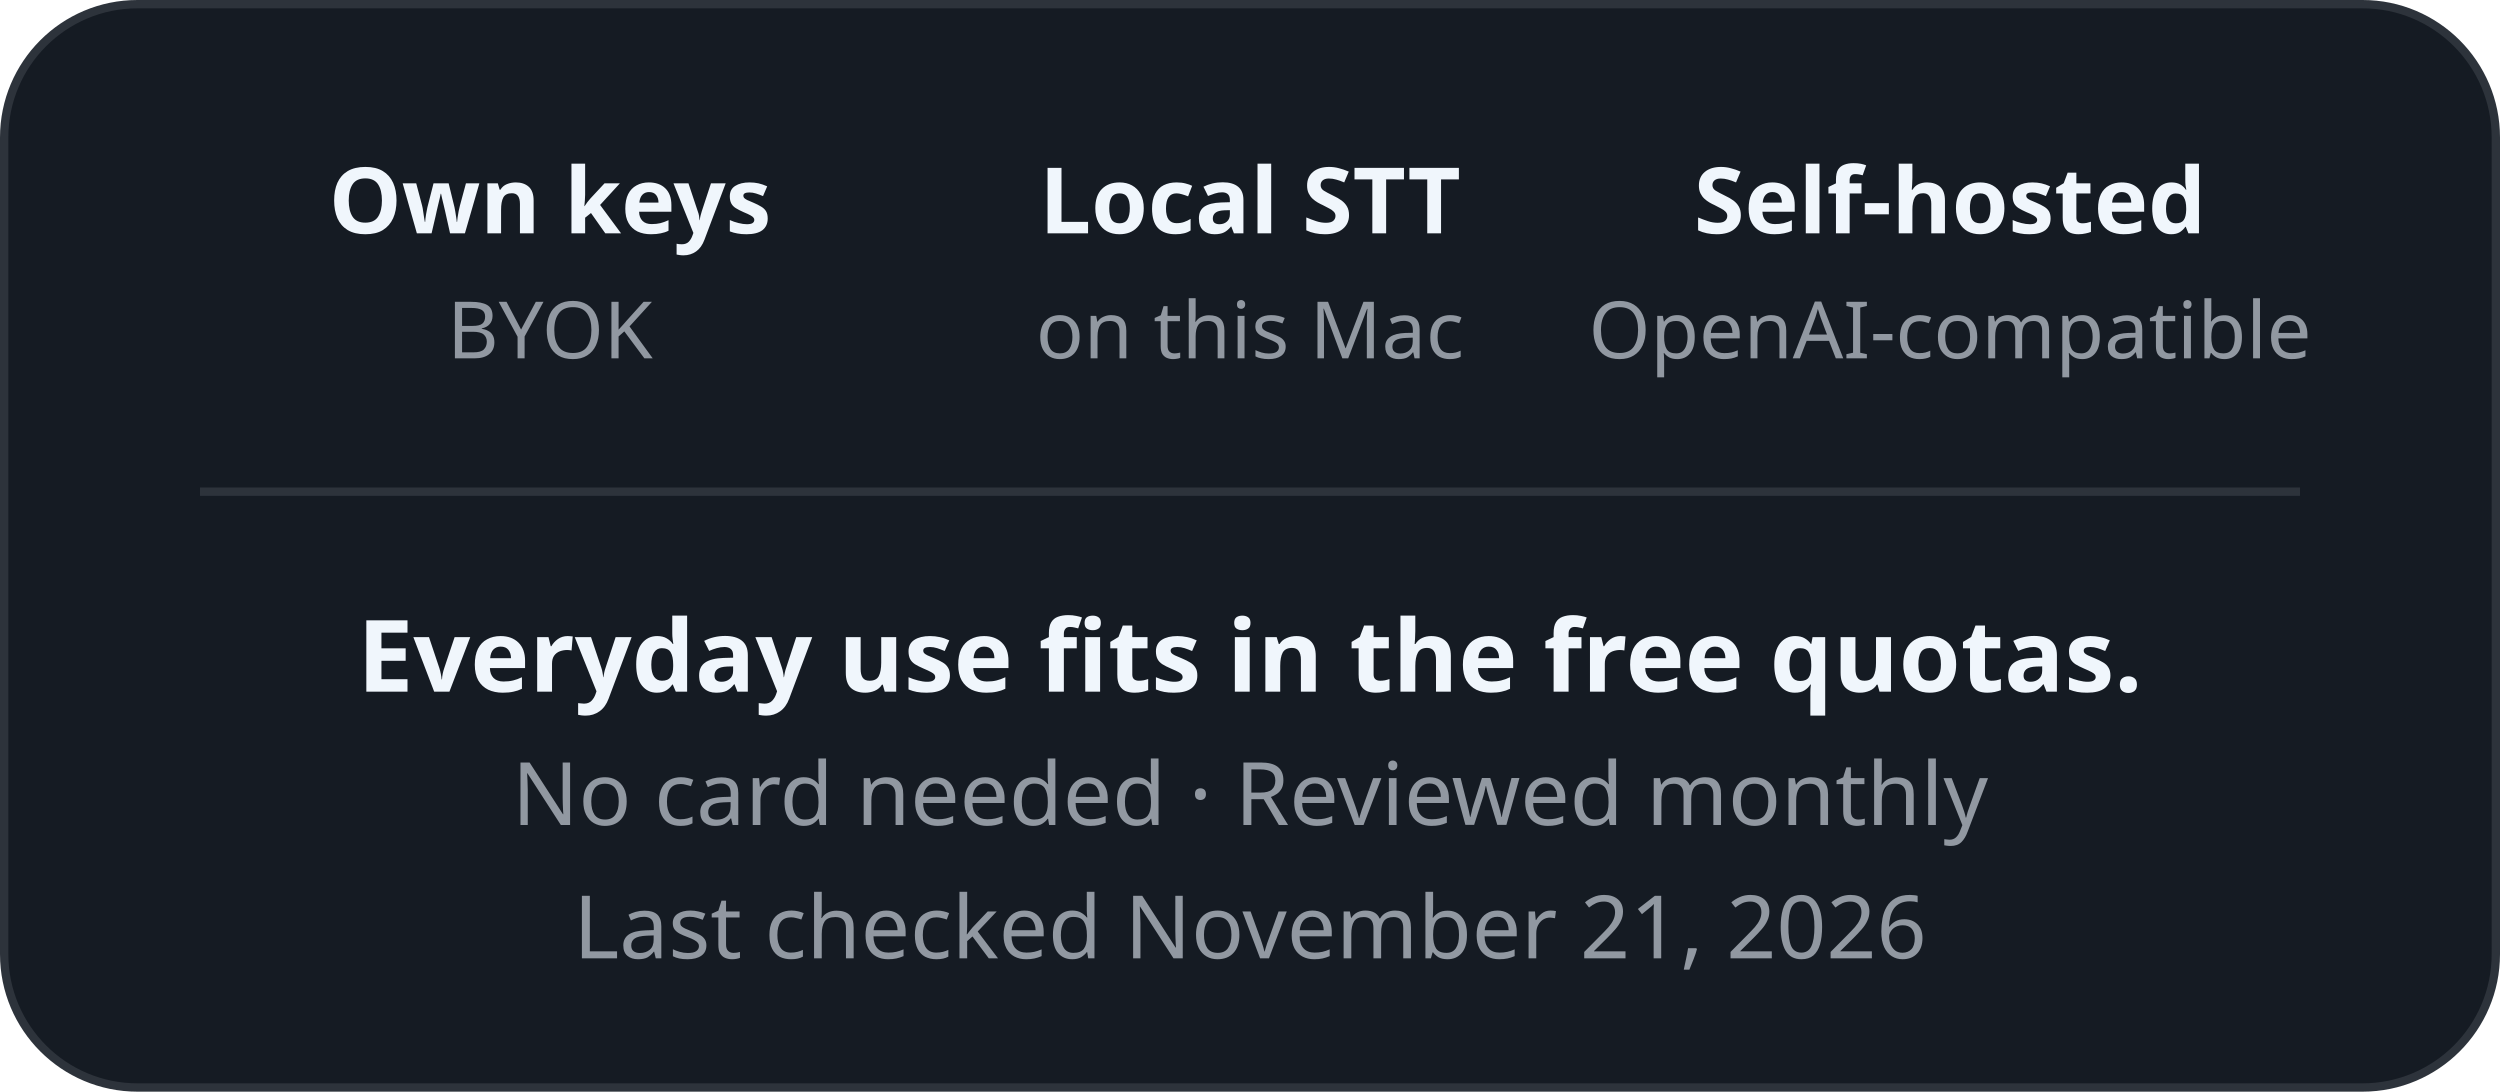
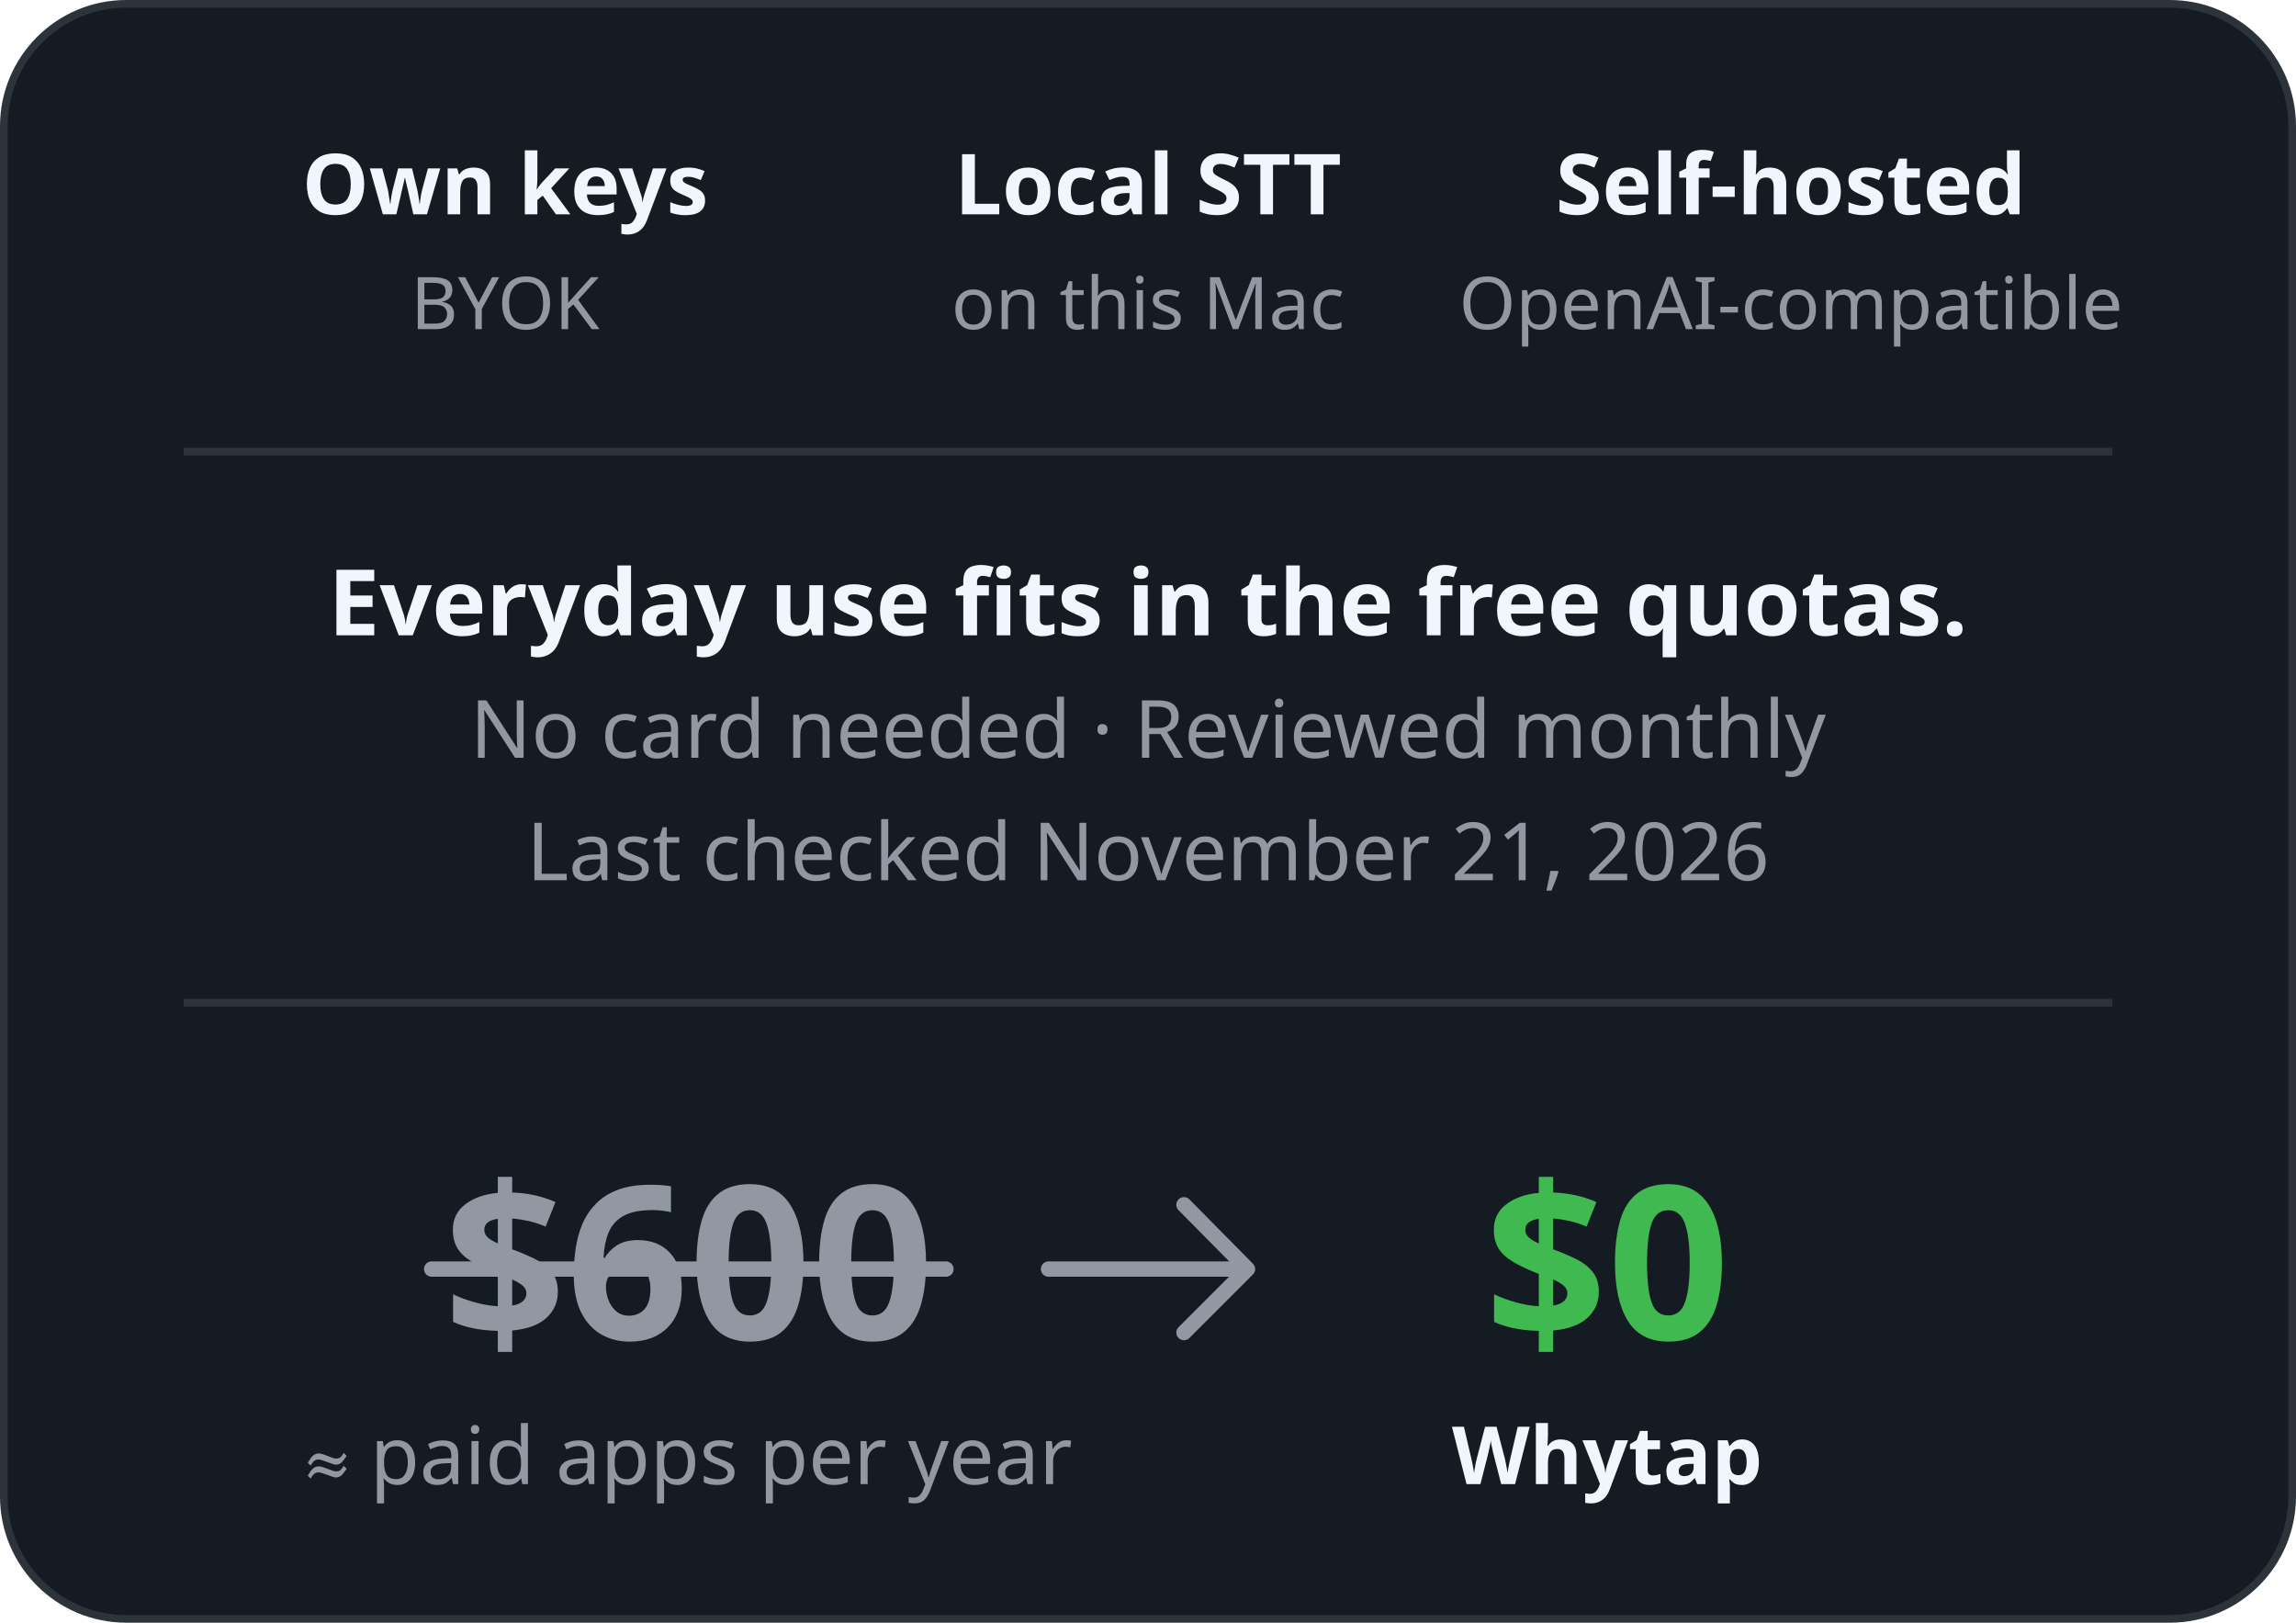
- <svg xmlns="http://www.w3.org/2000/svg" width="300" height="131" viewBox="0 0 300 131">
-   <rect x="0.5" y="0.5" width="299" height="130" rx="16" fill="#151b23" stroke="#2d333b" />
+ <svg xmlns="http://www.w3.org/2000/svg" width="300" height="212" viewBox="0 0 300 212">
+   <rect x="0.5" y="0.5" width="299" height="211" rx="16" fill="#151b23" stroke="#2d333b" />
  <text x="66.0" y="28" text-anchor="middle" font-family="-apple-system, BlinkMacSystemFont, 'Segoe UI', 'Noto Sans', Helvetica, Arial, sans-serif" font-size="11" font-weight="600" fill="#f0f6fc">Own keys</text>
  <text x="66.0" y="43" text-anchor="middle" font-family="-apple-system, BlinkMacSystemFont, 'Segoe UI', 'Noto Sans', Helvetica, Arial, sans-serif" font-size="9.5" font-weight="400" fill="#9198a1">BYOK</text>
  <text x="150.0" y="28" text-anchor="middle" font-family="-apple-system, BlinkMacSystemFont, 'Segoe UI', 'Noto Sans', Helvetica, Arial, sans-serif" font-size="11" font-weight="600" fill="#f0f6fc">Local STT</text>
  <text x="150.0" y="43" text-anchor="middle" font-family="-apple-system, BlinkMacSystemFont, 'Segoe UI', 'Noto Sans', Helvetica, Arial, sans-serif" font-size="9.5" font-weight="400" fill="#9198a1">on this Mac</text>
  <text x="234.0" y="28" text-anchor="middle" font-family="-apple-system, BlinkMacSystemFont, 'Segoe UI', 'Noto Sans', Helvetica, Arial, sans-serif" font-size="11" font-weight="600" fill="#f0f6fc">Self-hosted</text>
  <text x="234.0" y="43" text-anchor="middle" font-family="-apple-system, BlinkMacSystemFont, 'Segoe UI', 'Noto Sans', Helvetica, Arial, sans-serif" font-size="9.5" font-weight="400" fill="#9198a1">OpenAI-compatible</text>
  <line x1="24" y1="59" x2="276" y2="59" stroke="#2d333b" />
  <text x="150.0" y="83" text-anchor="middle" font-family="-apple-system, BlinkMacSystemFont, 'Segoe UI', 'Noto Sans', Helvetica, Arial, sans-serif" font-size="12" font-weight="600" fill="#f0f6fc">Everyday use fits in the free quotas.</text>
  <text x="150.0" y="99" text-anchor="middle" font-family="-apple-system, BlinkMacSystemFont, 'Segoe UI', 'Noto Sans', Helvetica, Arial, sans-serif" font-size="10.5" font-weight="400" fill="#9198a1">No card needed · Reviewed monthly</text>
  <text x="150.0" y="115" text-anchor="middle" font-family="-apple-system, BlinkMacSystemFont, 'Segoe UI', 'Noto Sans', Helvetica, Arial, sans-serif" font-size="10.5" font-weight="400" fill="#9198a1">Last checked November 21, 2026</text>
+   <line x1="24" y1="131" x2="276" y2="131" stroke="#2d333b" />
+   <text x="90.0" y="175" text-anchor="middle" font-family="-apple-system, BlinkMacSystemFont, 'Segoe UI', 'Noto Sans', Helvetica, Arial, sans-serif" font-size="28" font-weight="700" fill="#9198a1">$600</text>
+   <line x1="56.4" y1="165.8" x2="123.6" y2="165.8" stroke="#9198a1" stroke-width="2" stroke-linecap="round" />
+   <text x="90.0" y="193.9" text-anchor="middle" font-family="-apple-system, BlinkMacSystemFont, 'Segoe UI', 'Noto Sans', Helvetica, Arial, sans-serif" font-size="10.5" font-weight="400" fill="#9198a1">≈ paid apps per year</text>
+   <path d="M137.0 165.8 H163.0 M154.7 157.4 L163.0 165.8 L154.7 174.1" fill="none" stroke="#9198a1" stroke-width="2" stroke-linecap="round" stroke-linejoin="round" />
+   <text x="210.0" y="175" text-anchor="middle" font-family="-apple-system, BlinkMacSystemFont, 'Segoe UI', 'Noto Sans', Helvetica, Arial, sans-serif" font-size="28" font-weight="700" fill="#3fb950">$0</text>
+   <text x="210.0" y="193.9" text-anchor="middle" font-family="-apple-system, BlinkMacSystemFont, 'Segoe UI', 'Noto Sans', Helvetica, Arial, sans-serif" font-size="10.5" font-weight="600" fill="#f0f6fc">Whytap</text>
</svg>
